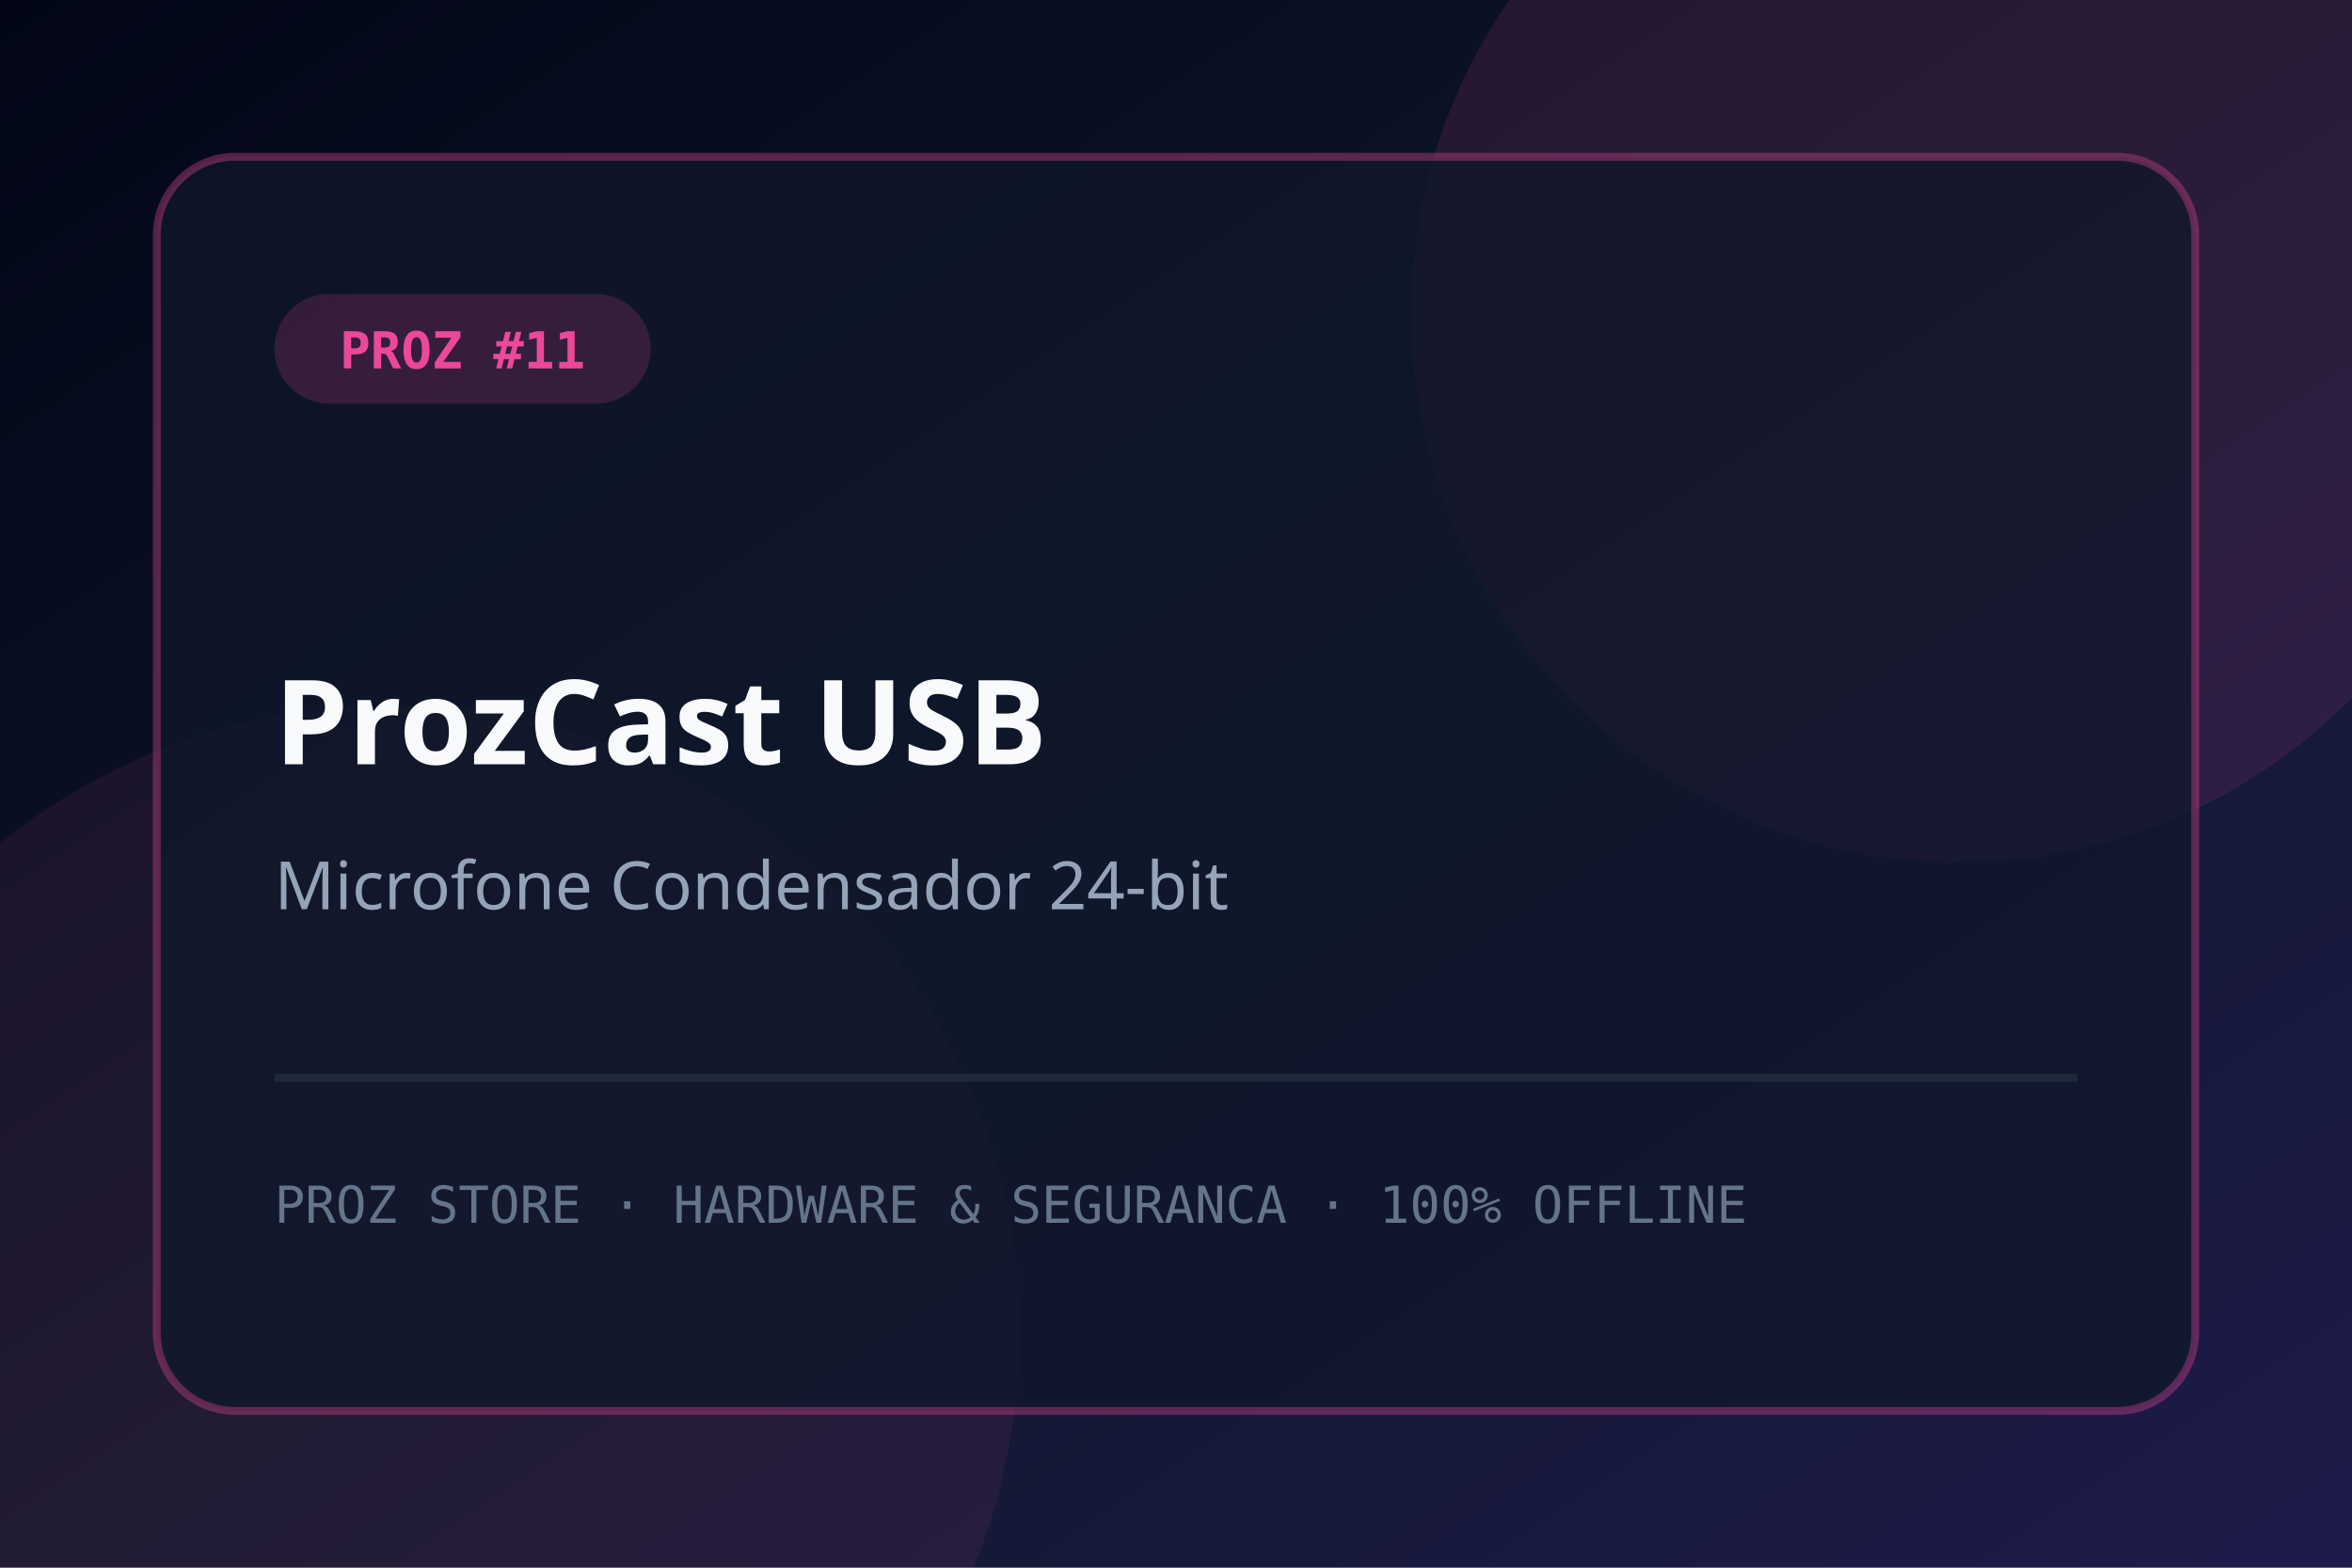
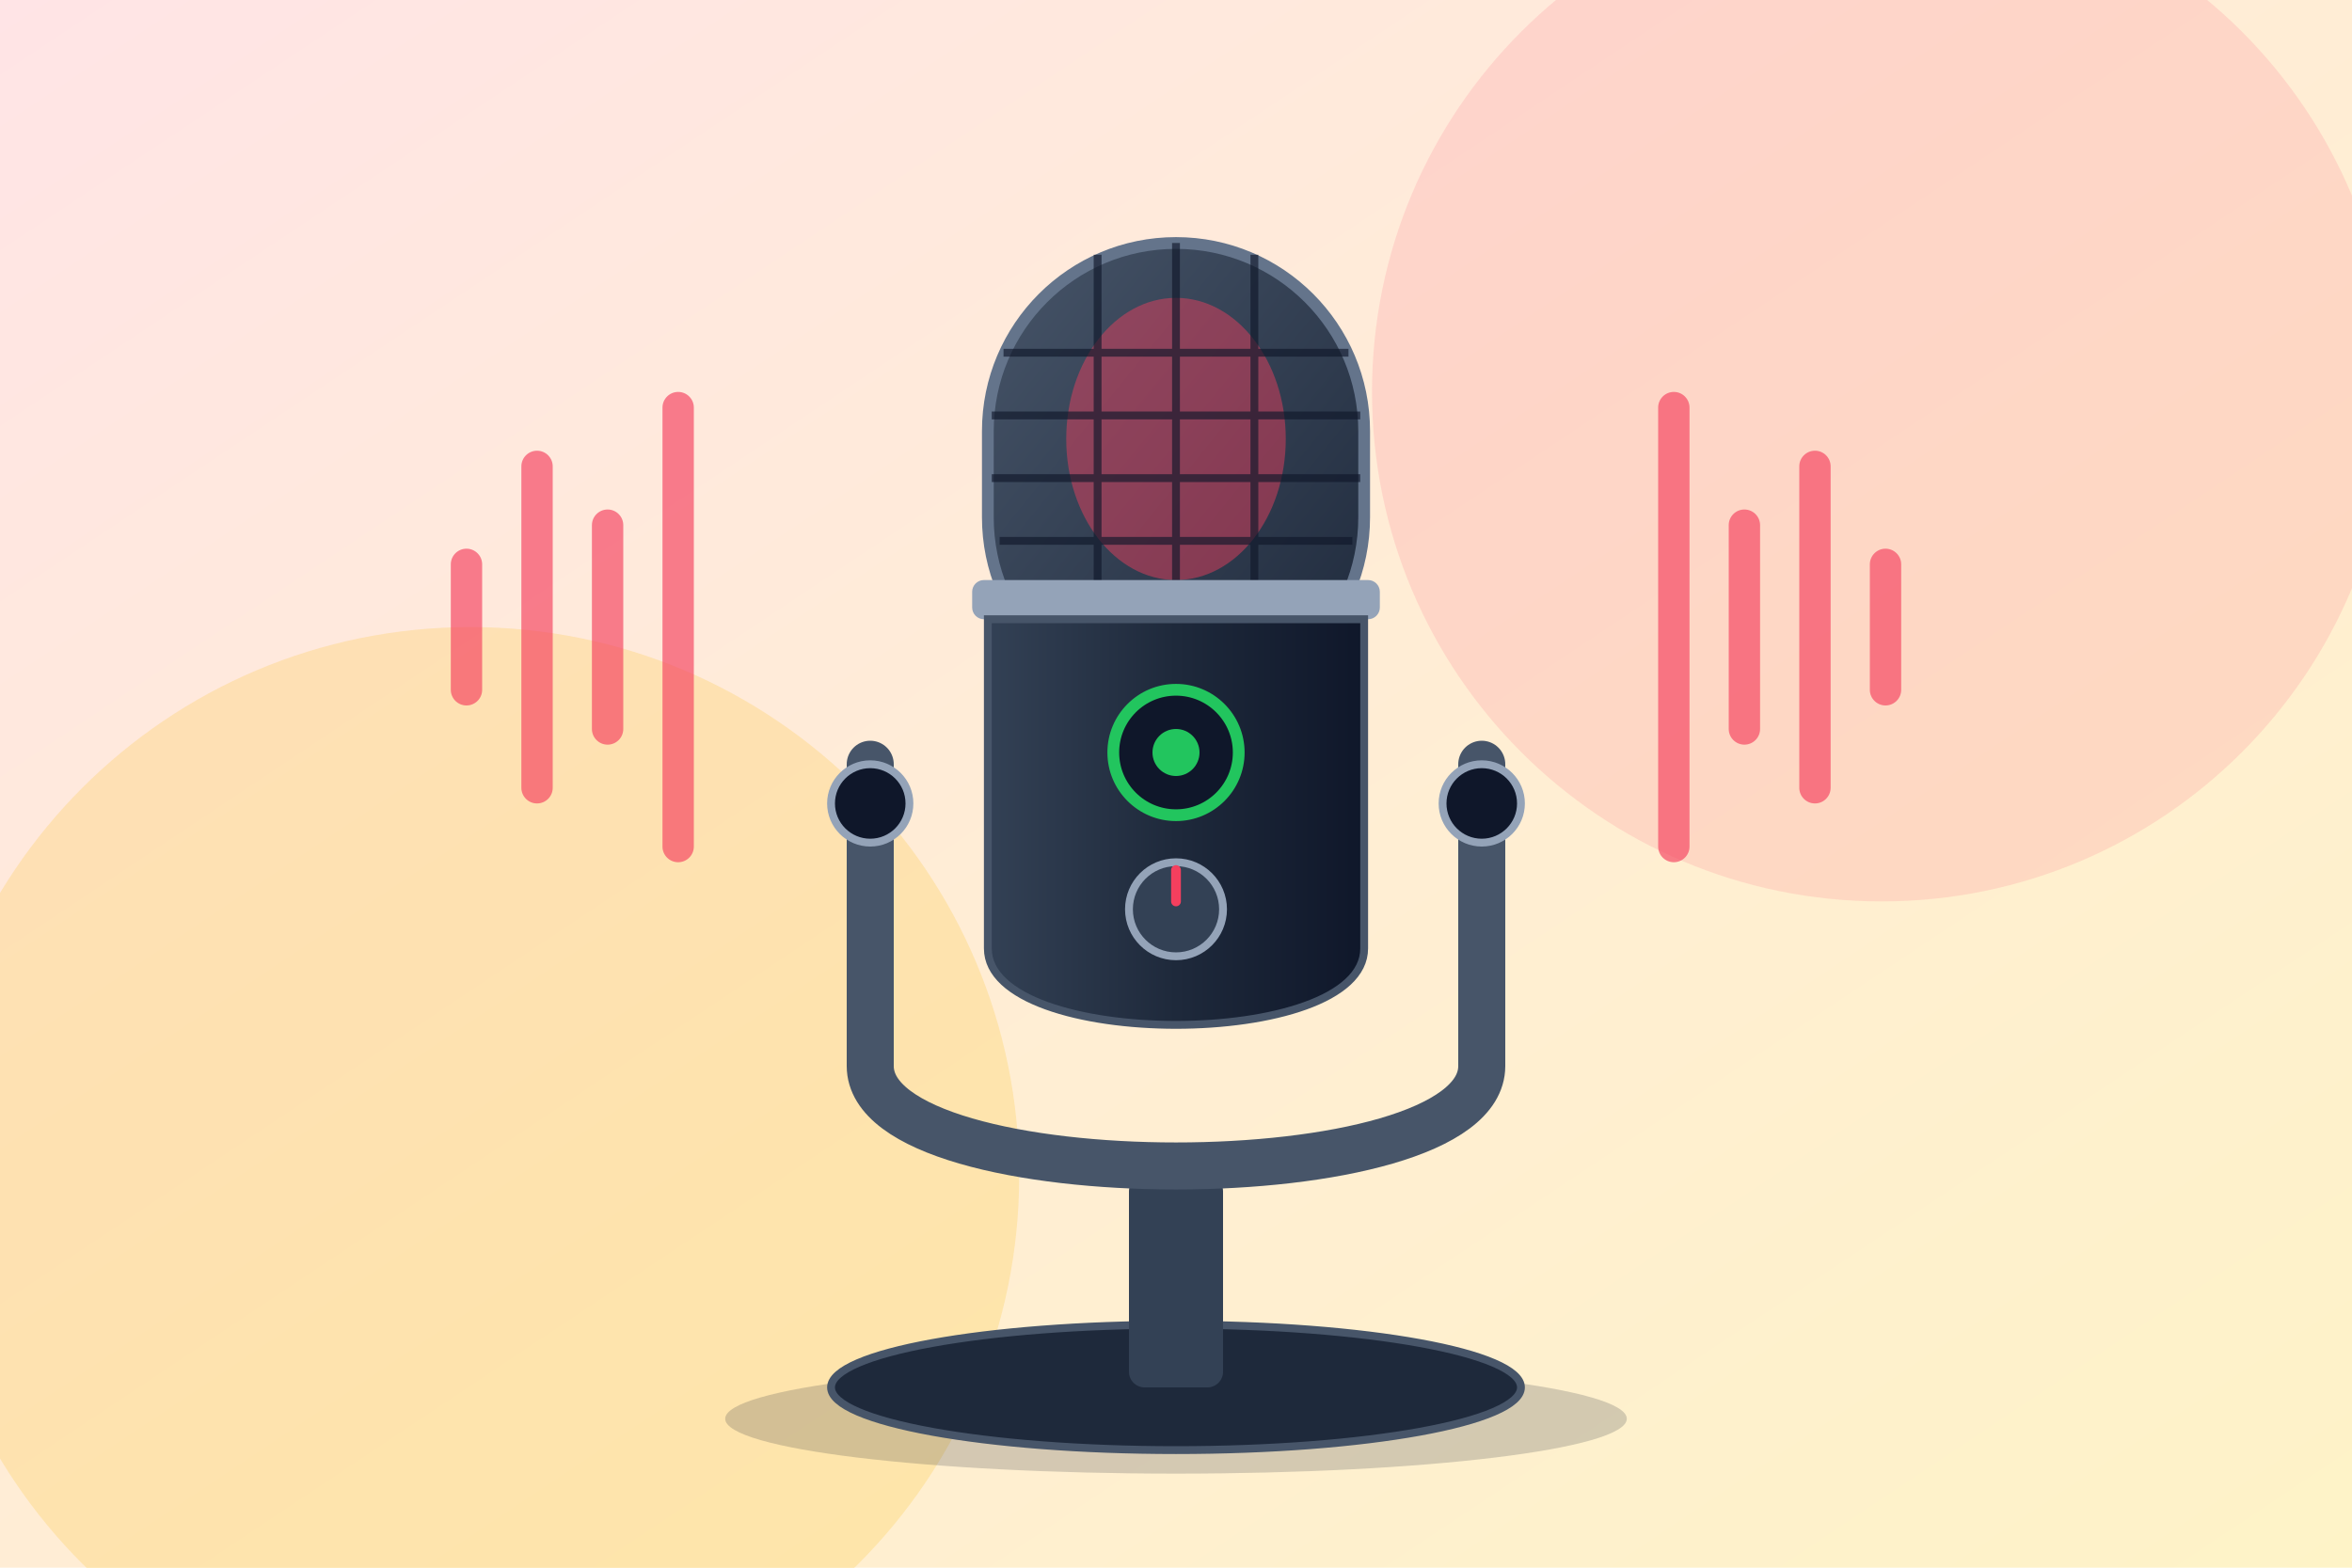
<svg xmlns="http://www.w3.org/2000/svg" viewBox="0 0 600 400" width="600" height="400">
  <defs>
    <linearGradient id="bg" x1="0" y1="0" x2="1" y2="1">
-       <stop offset="0%" stop-color="#020617" />
-       <stop offset="50%" stop-color="#0f172a" />
-       <stop offset="100%" stop-color="#1e1b4b" />
+       <stop offset="0%" stop-color="#ffe4e6" />
+       <stop offset="50%" stop-color="#ffedd5" />
+       <stop offset="100%" stop-color="#fef3c7" />
+     </linearGradient>
+     <linearGradient id="mic" x1="0" y1="0" x2="1" y2="0">
+       <stop offset="0%" stop-color="#334155" />
+       <stop offset="50%" stop-color="#1e293b" />
+       <stop offset="100%" stop-color="#0f172a" />
+     </linearGradient>
+     <linearGradient id="grille" x1="0" y1="0" x2="1" y2="1">
+       <stop offset="0%" stop-color="#475569" />
+       <stop offset="100%" stop-color="#1e293b" />
    </linearGradient>
  </defs>
  <rect width="600" height="400" fill="url(#bg)" />
-   <circle cx="500" cy="80" r="140" fill="#ec4899" opacity="0.12" />
-   <circle cx="100" cy="340" r="160" fill="#ec4899" opacity="0.08" />
-   <rect x="40" y="40" width="520" height="320" rx="20" fill="#0f172a" fill-opacity="0.75" stroke="#ec4899" stroke-opacity="0.35" stroke-width="2" />
-   <rect x="70" y="75" width="96" height="28" rx="14" fill="#ec4899" fill-opacity="0.18" />
-   <text x="118" y="94" font-family="monospace" font-size="13" font-weight="bold" fill="#ec4899" text-anchor="middle">PROZ #11</text>
-   <text x="70" y="195" font-family="system-ui, sans-serif" font-size="30" font-weight="800" fill="#f8fafc">ProzCast USB</text>
-   <text x="70" y="232" font-family="system-ui, sans-serif" font-size="17" fill="#94a3b8">Microfone Condensador 24-bit</text>
-   <line x1="70" y1="275" x2="530" y2="275" stroke="#1e293b" stroke-width="2" />
-   <text x="70" y="312" font-family="monospace" font-size="13" fill="#64748b">PROZ STORE · HARDWARE &amp; SEGURANCA · 100% OFFLINE</text>
+   <circle cx="480" cy="100" r="130" fill="#fb7185" opacity="0.18" />
+   <circle cx="120" cy="300" r="140" fill="#fbbf24" opacity="0.22" />
+   <ellipse cx="300" cy="362" rx="115" ry="14" fill="#0f172a" opacity="0.18" />
+   <g fill="#f43f5e" opacity="0.65">
+     <rect x="115" y="140" width="8" height="40" rx="4" />
+     <rect x="133" y="115" width="8" height="90" rx="4" />
+     <rect x="151" y="130" width="8" height="60" rx="4" />
+     <rect x="169" y="100" width="8" height="120" rx="4" />
+     <rect x="423" y="100" width="8" height="120" rx="4" />
+     <rect x="441" y="130" width="8" height="60" rx="4" />
+     <rect x="459" y="115" width="8" height="90" rx="4" />
+     <rect x="477" y="140" width="8" height="40" rx="4" />
+   </g>
+   <ellipse cx="300" cy="354" rx="88" ry="16" fill="#1e293b" stroke="#475569" stroke-width="2" />
+   <rect x="288" y="300" width="24" height="54" rx="4" fill="#334155" />
+   <path d="M222,195 L222,272 C222,306 378,306 378,272 L378,195" fill="none" stroke="#475569" stroke-width="12" stroke-linecap="round" />
+   <circle cx="222" cy="205" r="10" fill="#0f172a" stroke="#94a3b8" stroke-width="2" />
+   <circle cx="378" cy="205" r="10" fill="#0f172a" stroke="#94a3b8" stroke-width="2" />
+   <rect x="252" y="62" width="96" height="118" rx="48" fill="url(#grille)" stroke="#64748b" stroke-width="3" />
+   <ellipse cx="300" cy="112" rx="28" ry="36" fill="#f43f5e" opacity="0.45" />
+   <g stroke="#0f172a" stroke-width="2" opacity="0.65">
+     <line x1="256" y1="90" x2="344" y2="90" />
+     <line x1="253" y1="106" x2="347" y2="106" />
+     <line x1="253" y1="122" x2="347" y2="122" />
+     <line x1="255" y1="138" x2="345" y2="138" />
+     <line x1="280" y1="65" x2="280" y2="155" />
+     <line x1="300" y1="62" x2="300" y2="155" />
+     <line x1="320" y1="65" x2="320" y2="155" />
+   </g>
+   <rect x="248" y="148" width="104" height="10" rx="3" fill="#94a3b8" />
+   <path d="M252,158 L348,158 L348,242 C348,268 252,268 252,242 Z" fill="url(#mic)" stroke="#475569" stroke-width="2" />
+   <circle cx="300" cy="192" r="16" fill="#0f172a" stroke="#22c55e" stroke-width="3" />
+   <circle cx="300" cy="192" r="6" fill="#22c55e" />
+   <circle cx="300" cy="232" r="12" fill="#334155" stroke="#94a3b8" stroke-width="2" />
+   <line x1="300" y1="222" x2="300" y2="230" stroke="#f43f5e" stroke-width="2.5" stroke-linecap="round" />
</svg>
